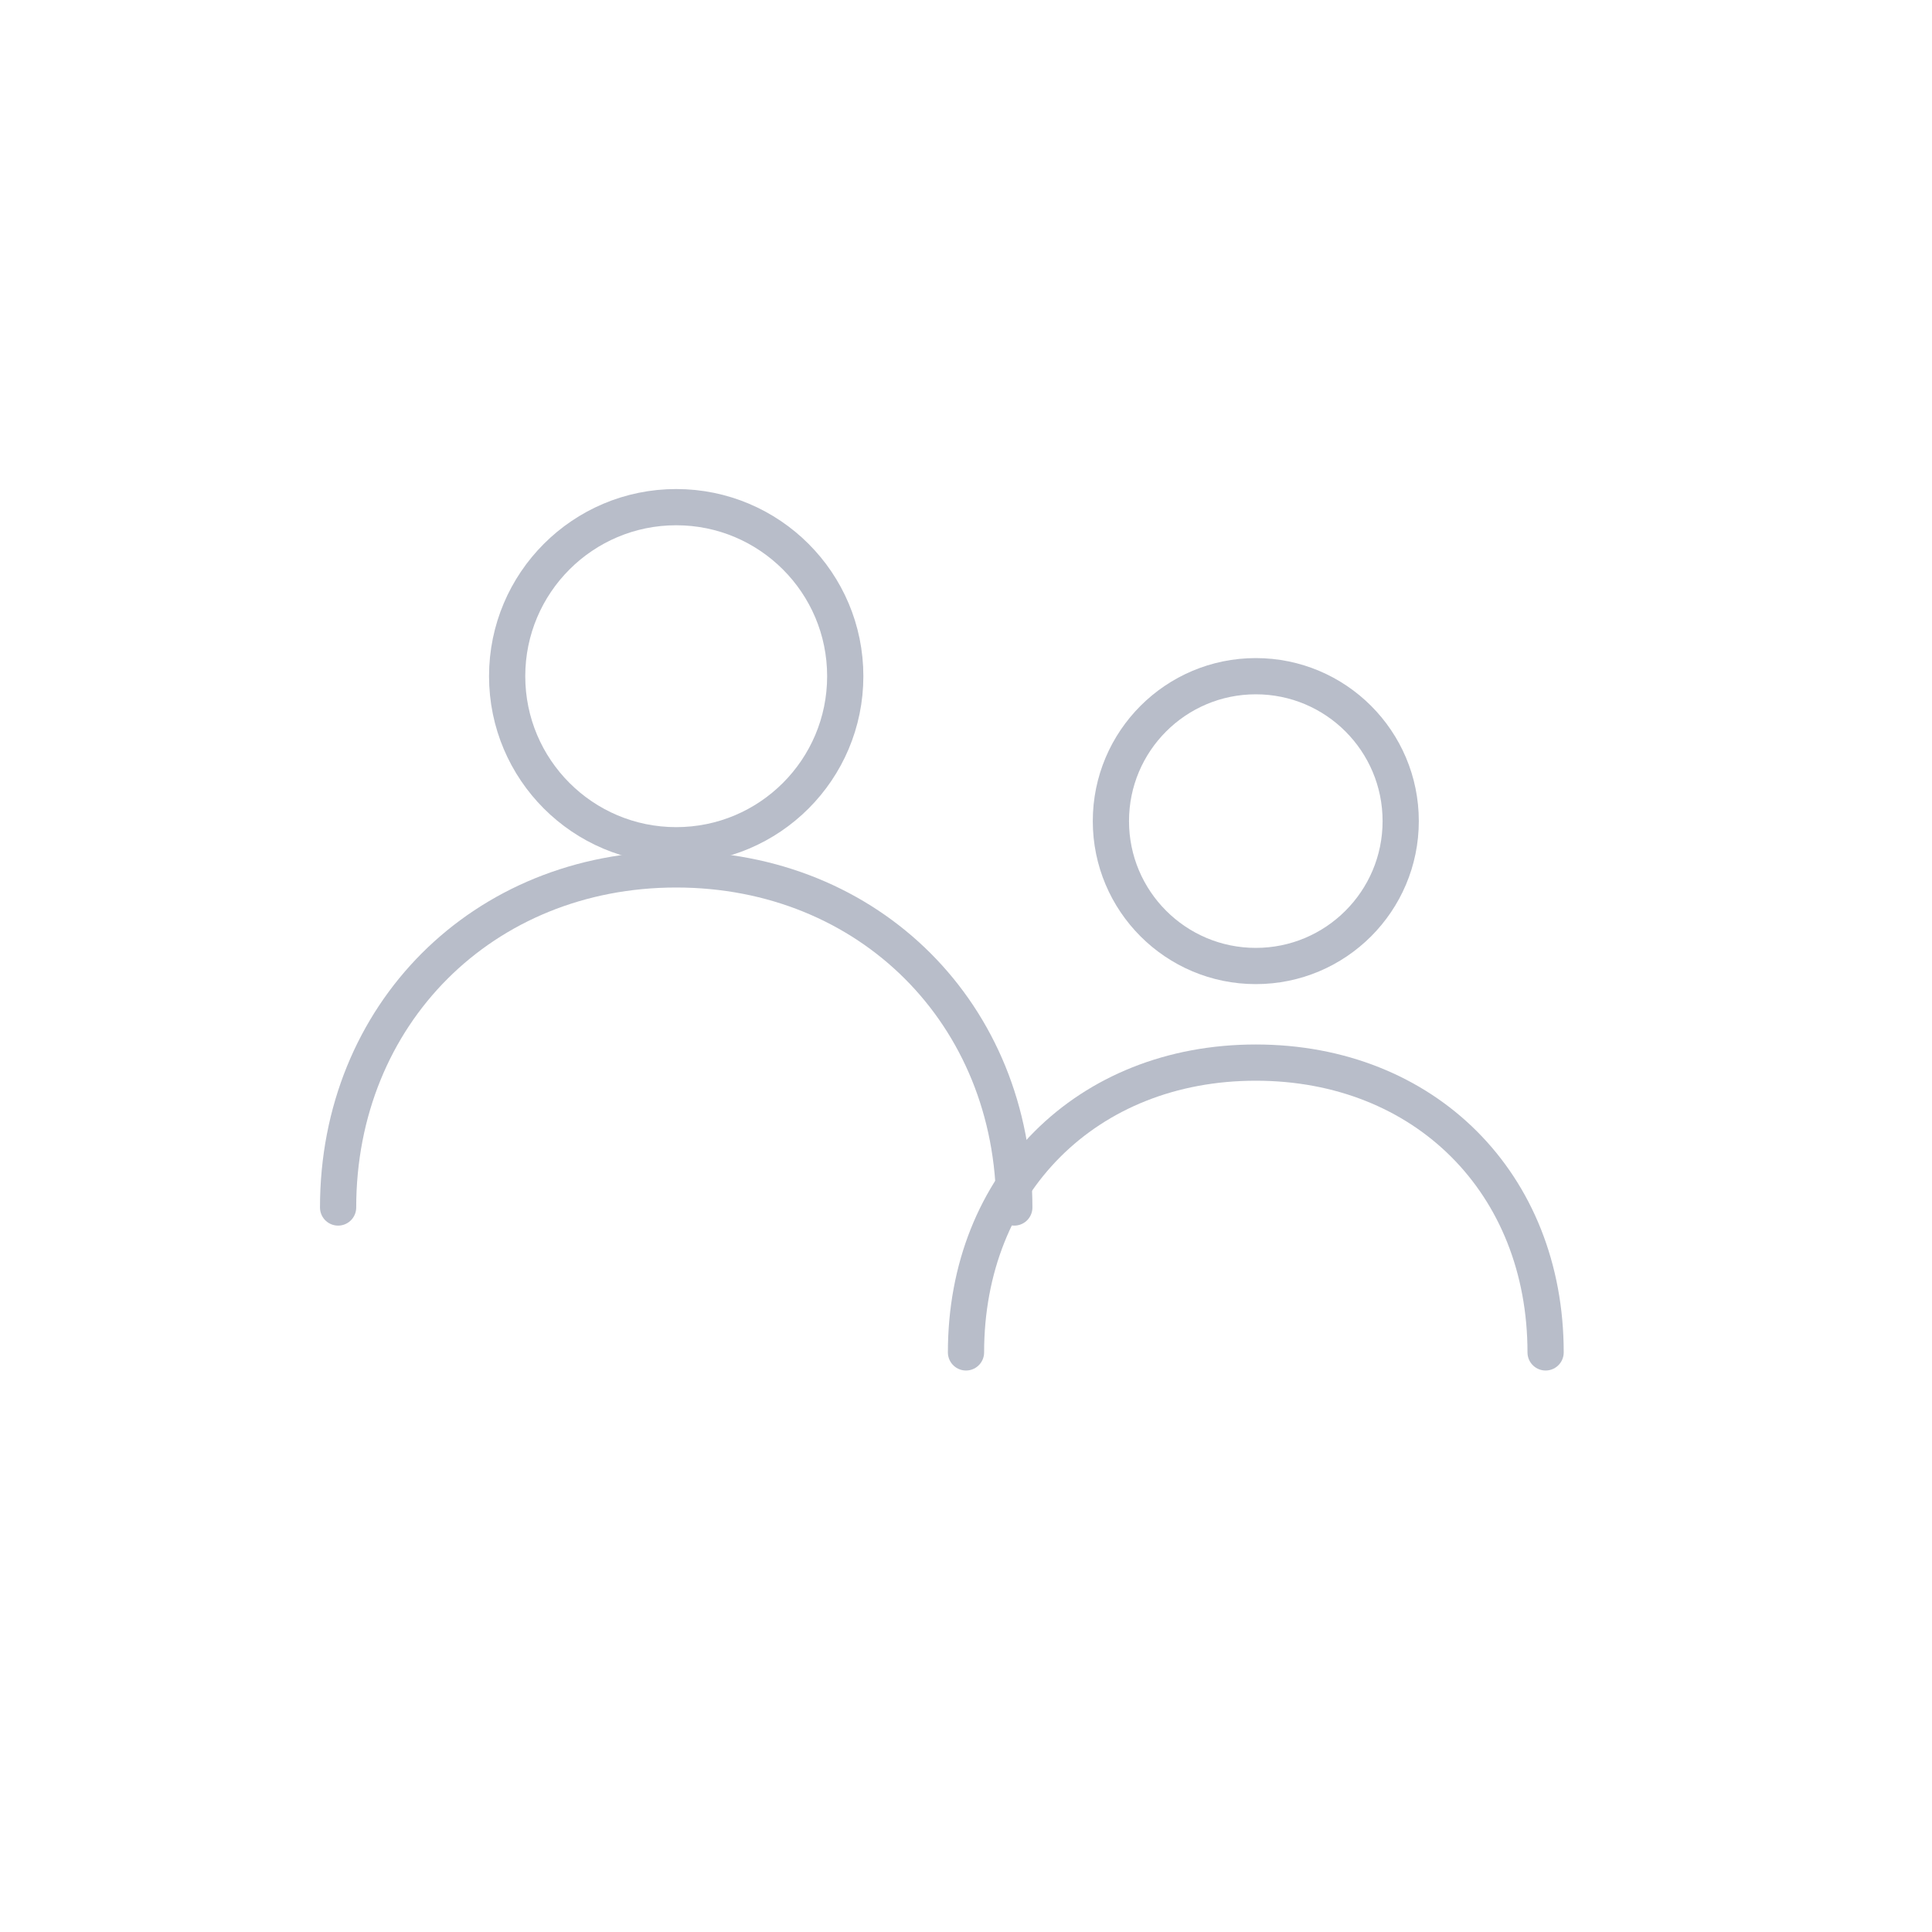
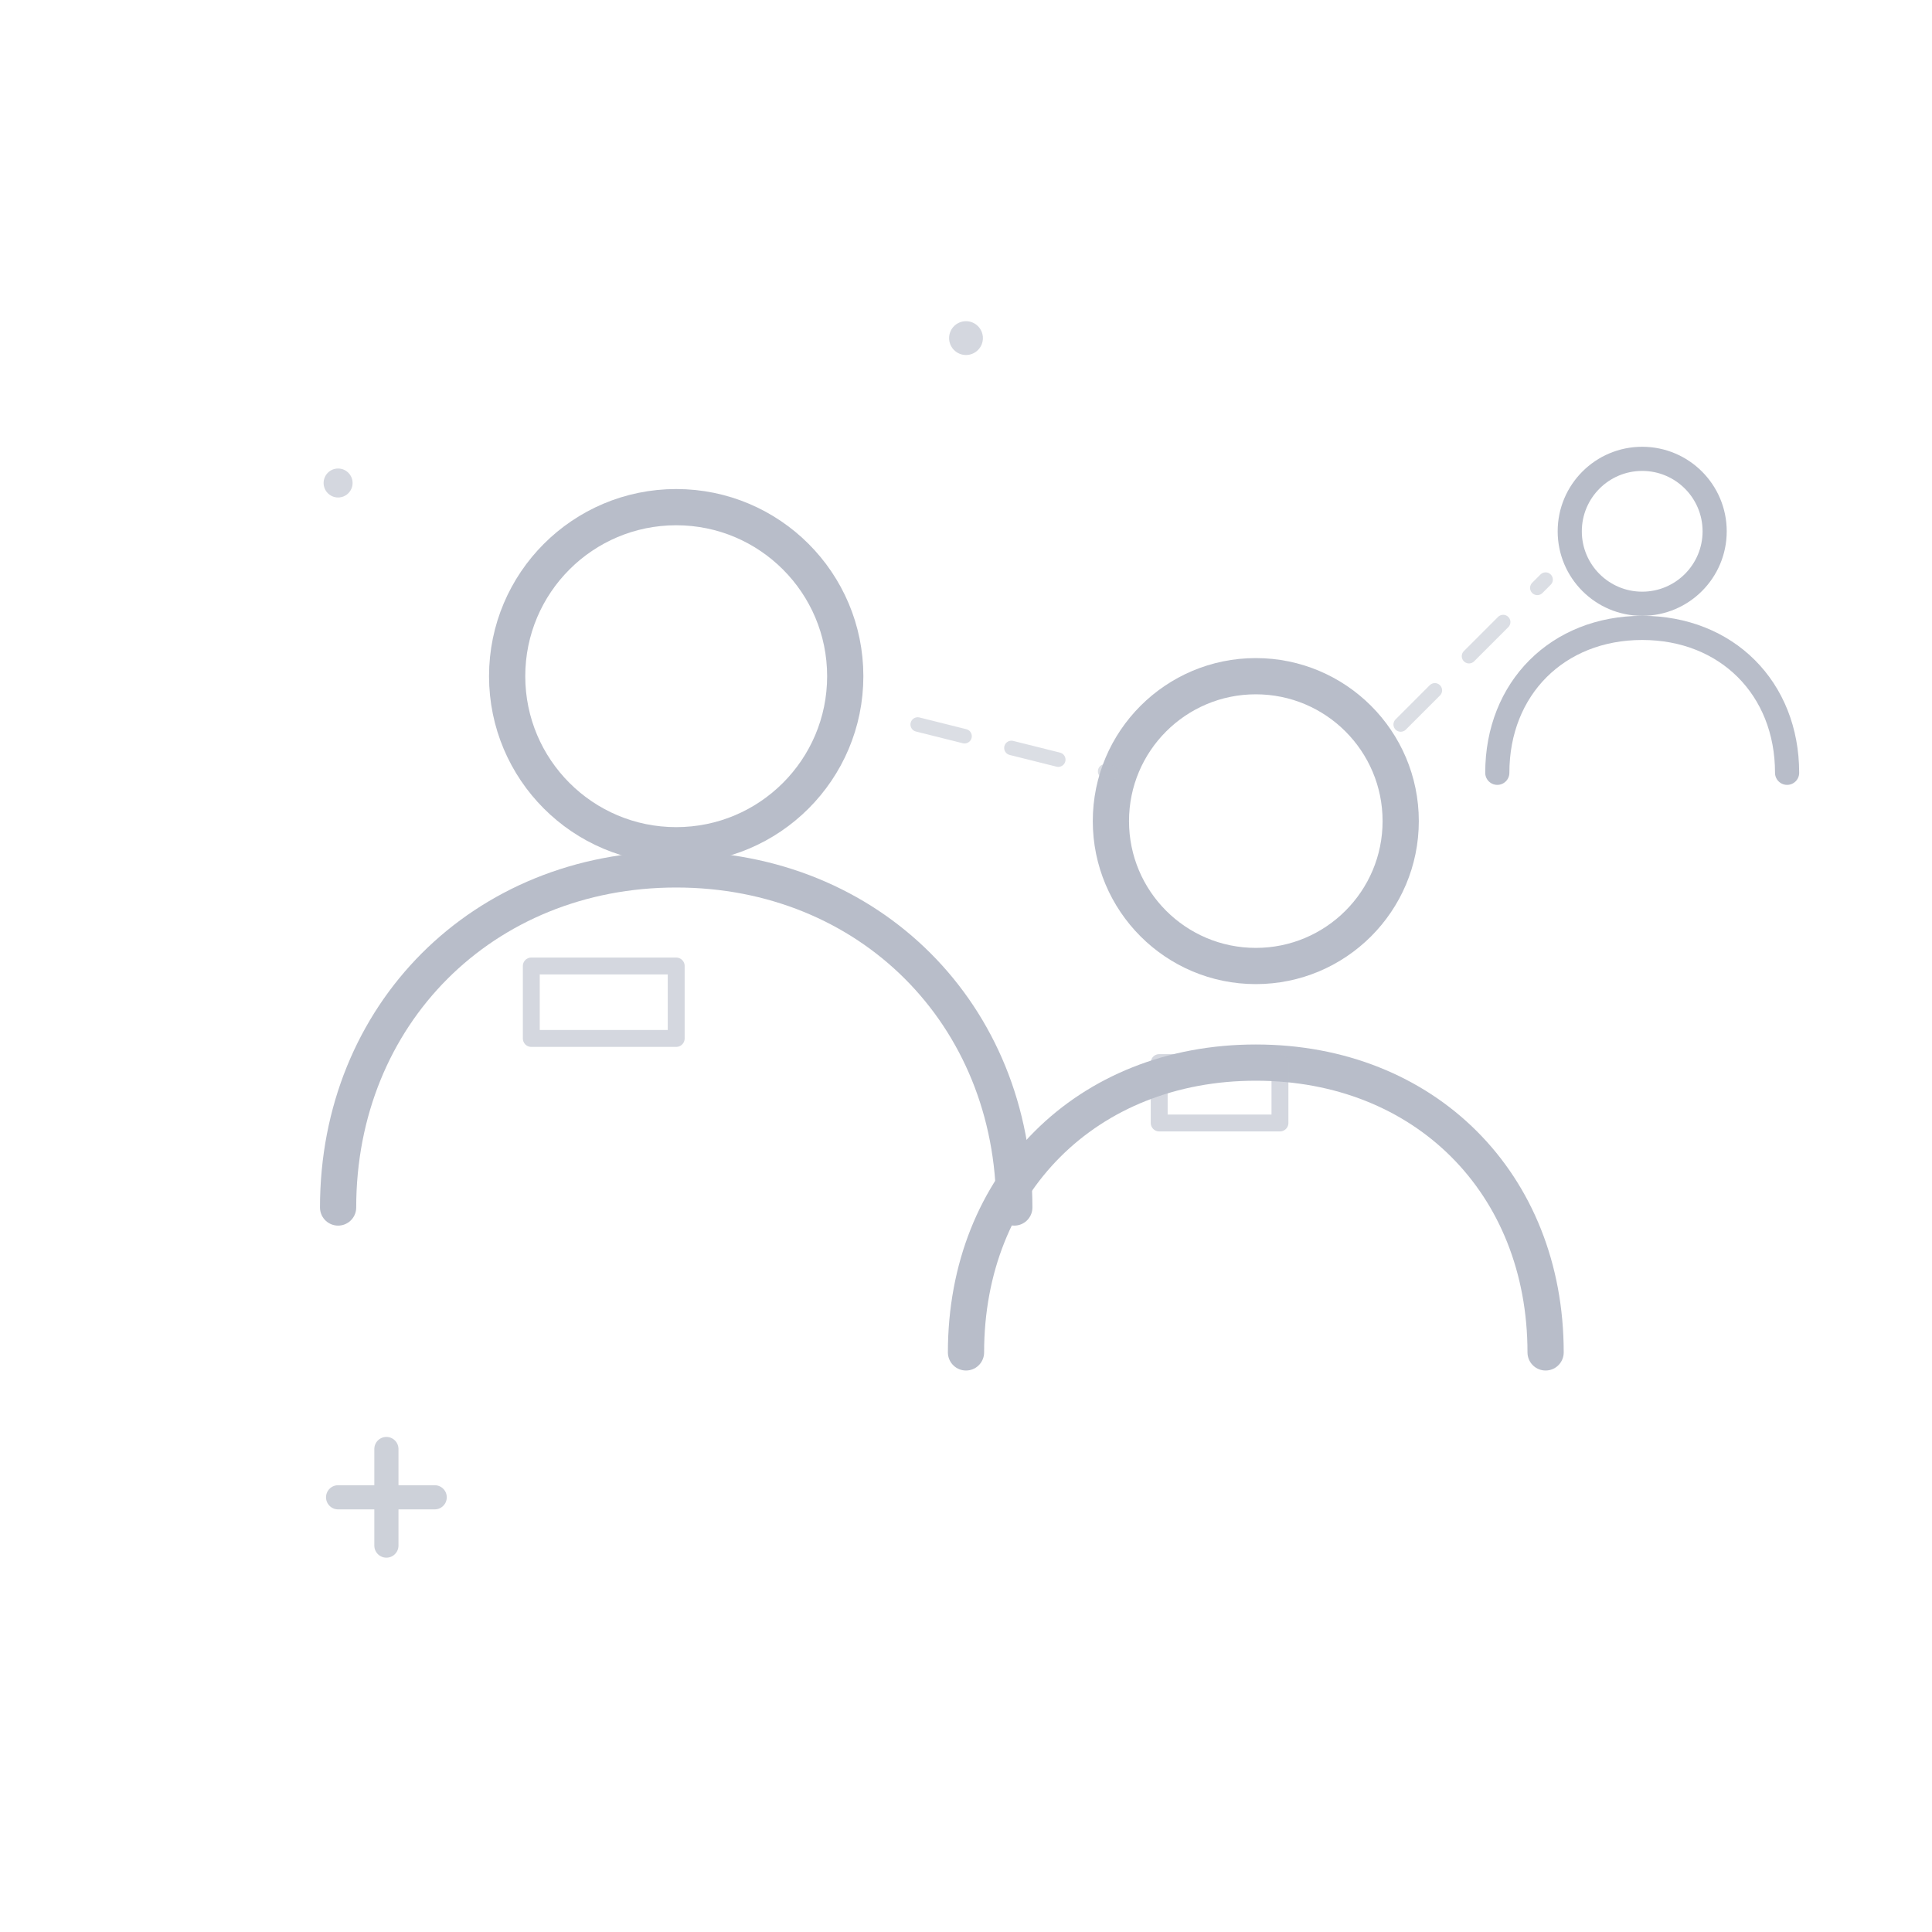
- <svg xmlns="http://www.w3.org/2000/svg" viewBox="0 0 80 80" fill="none" stroke="#B8BDC9" stroke-width="1.5" stroke-linecap="round" stroke-linejoin="round" role="img" aria-label="HR HCM">
-   <circle cx="28" cy="28" r="7" />
-   <path d="M14 50 c 0 -8 6 -14 14 -14 s 14 6 14 14" />
-   <circle cx="52" cy="34" r="6" />
-   <path d="M40 56 c 0 -7 5 -12 12 -12 s 12 5 12 12" />
+ <svg xmlns="http://www.w3.org/2000/svg" viewBox="0 0 80 80" fill="none" stroke="#B8BDC9" stroke-linecap="round" stroke-linejoin="round" role="img" aria-label="HR HCM">
+   <circle cx="28" cy="28" r="7" stroke-width="1.5" />
+   <path d="M14 50 c 0 -8 6 -14 14 -14 s 14 6 14 14" stroke-width="1.5" />
+   <circle cx="52" cy="34" r="6" stroke-width="1.5" />
+   <path d="M40 56 c 0 -7 5 -12 12 -12 s 12 5 12 12" stroke-width="1.5" />
+   <circle cx="68" cy="22" r="3" stroke-width="1" />
+   <path d="M62 32 c 0 -3.5 2.5 -6 6 -6 s 6 2.5 6 6" stroke-width="1" />
+   <rect x="22" y="40" width="6" height="3" stroke-width="0.7" opacity="0.6" />
+   <rect x="48" y="44" width="5" height="2.5" stroke-width="0.7" opacity="0.6" />
+   <g stroke-width="0.6" opacity="0.5" stroke-dasharray="2 2">
+     <line x1="38" y1="30" x2="46" y2="32" />
+     <line x1="58" y1="30" x2="64" y2="24" />
+   </g>
+   <g stroke-width="1" opacity="0.7">
+     <line x1="14" y1="62" x2="18" y2="62" />
+     <line x1="16" y1="60" x2="16" y2="64" />
+   </g>
+   <g fill="#B8BDC9" stroke="none" opacity="0.6">
+     <circle cx="40" cy="14" r="0.7" />
+     <circle cx="14" cy="20" r="0.6" />
+   </g>
</svg>
